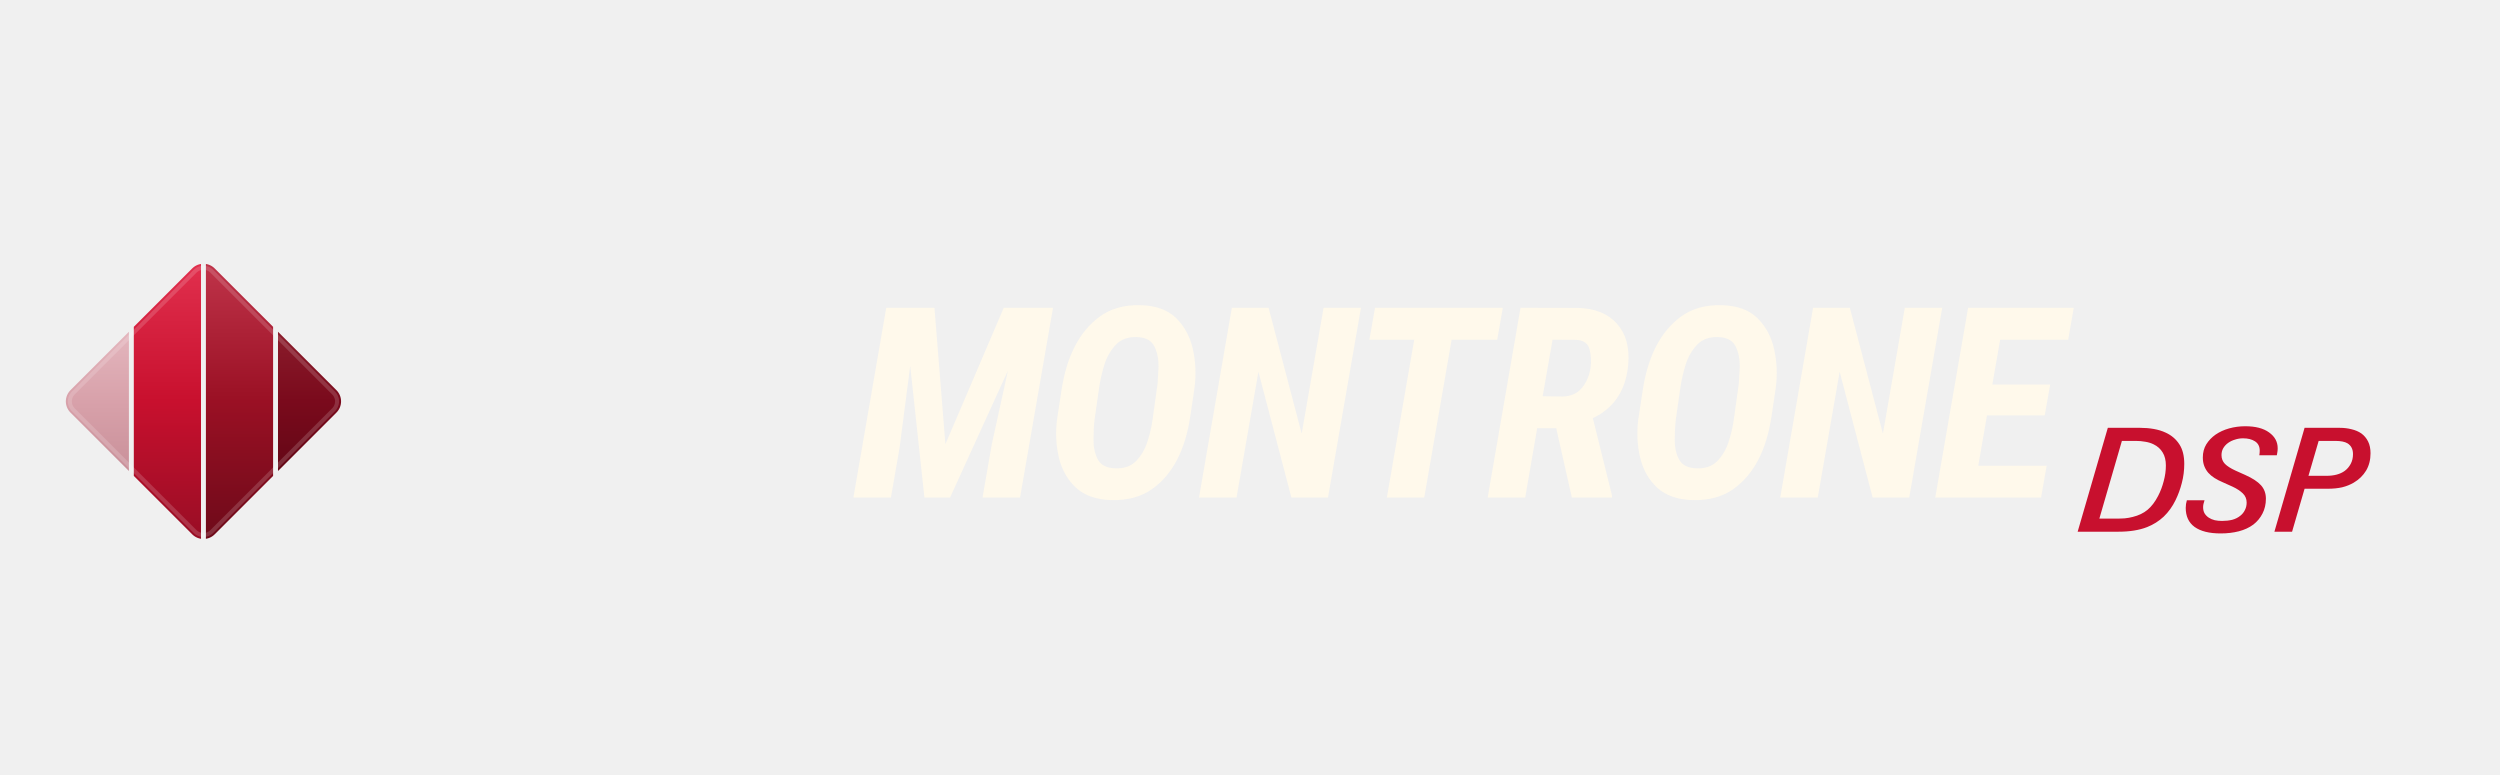
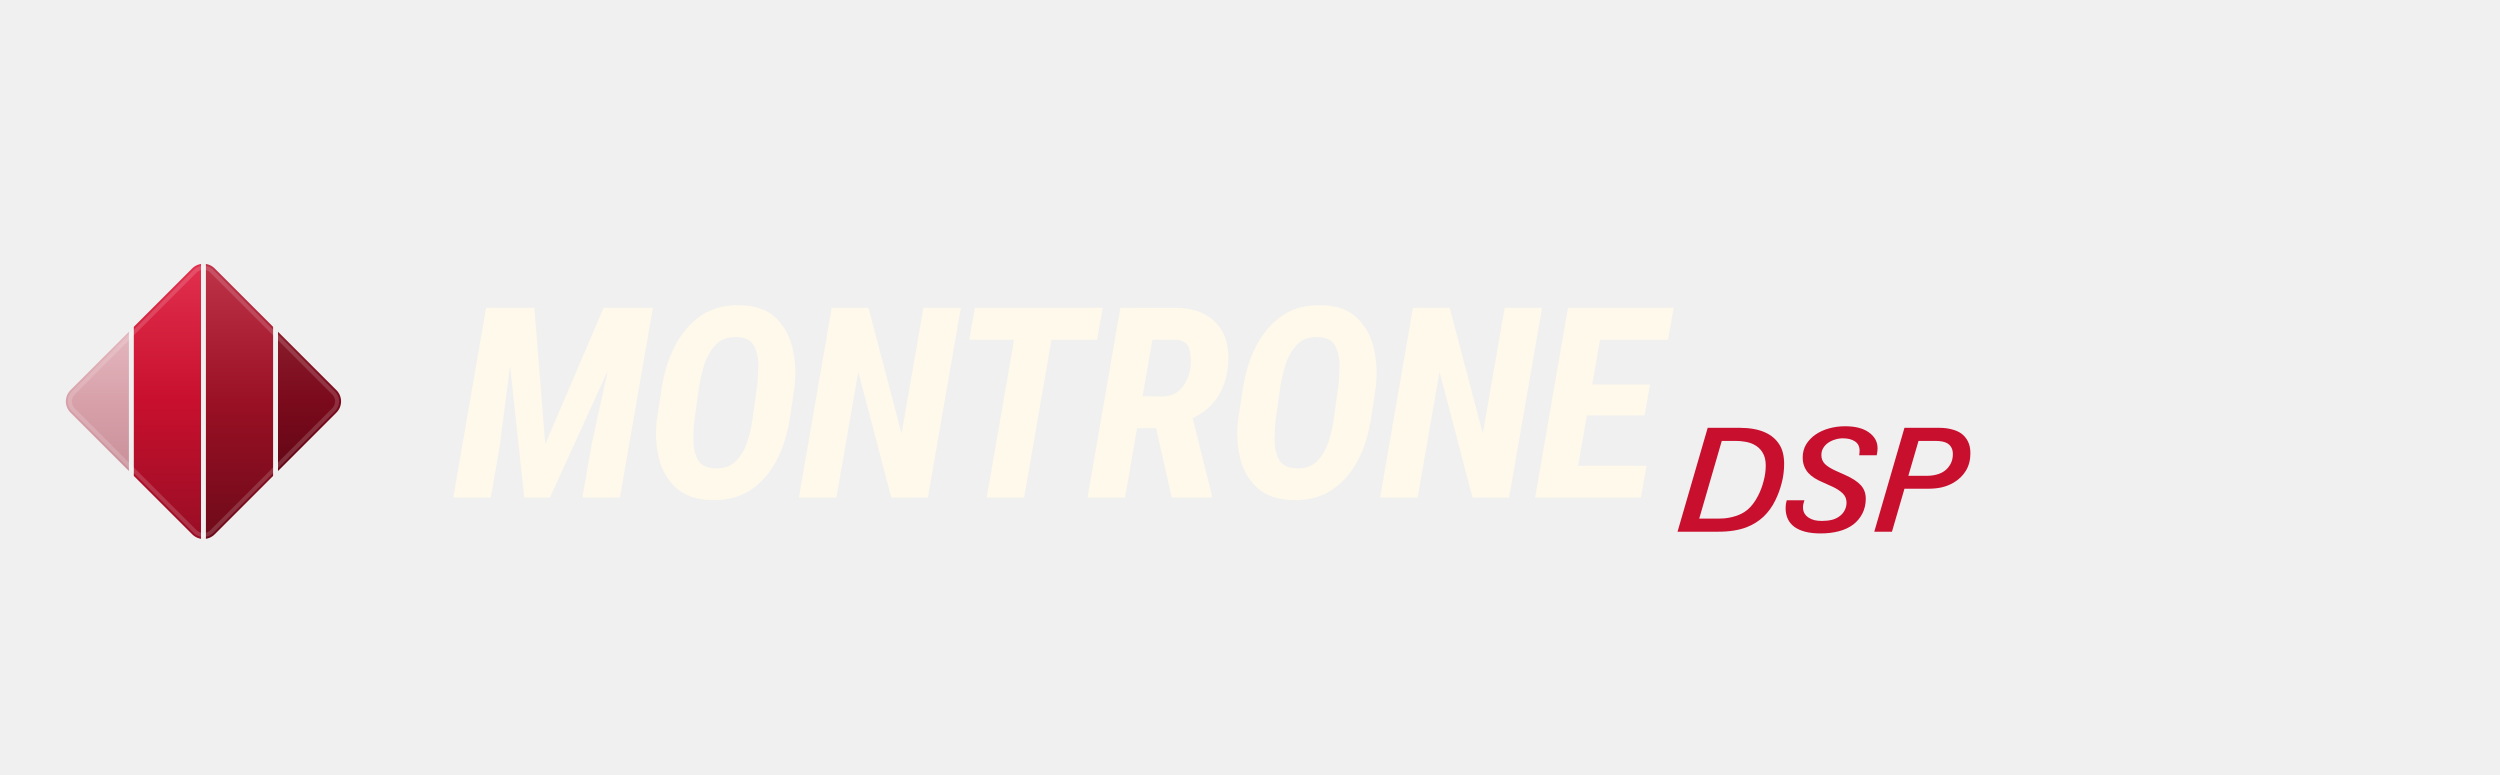
<svg xmlns="http://www.w3.org/2000/svg" viewBox="20 15 1000 310">
  <defs>
</defs>
  <defs>
    <linearGradient id="iconGradRose" x1="261.43" y1="117.88" x2="261.43" y2="233.23" gradientUnits="userSpaceOnUse">
      <stop offset="0" stop-color="#f0cdd3" />
      <stop offset=".5" stop-color="#d8a1aa" />
      <stop offset="1" stop-color="#b97e88" />
    </linearGradient>
    <linearGradient id="iconGradCrimson" x1="261.43" y1="117.88" x2="261.43" y2="233.23" gradientUnits="userSpaceOnUse">
      <stop offset="0" stop-color="#e2314f" />
      <stop offset=".5" stop-color="#c8102e" />
      <stop offset="1" stop-color="#960d24" />
    </linearGradient>
    <linearGradient id="iconGradDeepCrimson" x1="261.43" y1="117.88" x2="261.43" y2="233.23" gradientUnits="userSpaceOnUse">
      <stop offset="0" stop-color="#c1354b" />
      <stop offset=".5" stop-color="#9a1024" />
      <stop offset="1" stop-color="#6c0a19" />
    </linearGradient>
    <linearGradient id="iconGradMaroon" x1="261.43" y1="117.88" x2="261.43" y2="233.23" gradientUnits="userSpaceOnUse">
      <stop offset="0" stop-color="#9c2f3c" />
      <stop offset=".5" stop-color="#7a0a1c" />
      <stop offset="1" stop-color="#4c0510" />
    </linearGradient>
  </defs>
  <g transform="translate(-160.05, 0)">
    <g id="icon-diamond">
      <path d="M 208.241,171.064 L 207.823,171.525 L 207.452,172.025 L 207.132,172.559 L 206.866,173.122 L 206.656,173.708 L 206.505,174.312 L 206.413,174.928 L 206.383,175.550 L 206.413,176.172 L 206.505,176.788 L 206.656,177.392 L 206.866,177.978 L 207.132,178.541 L 207.452,179.075 L 207.823,179.575 L 208.241,180.036 L 231.612,203.407 L 231.612,147.693 Z" fill="url(#iconGradRose)" />
      <path d="M 260.192,120.625 L 259.588,120.776 L 259.002,120.986 L 258.439,121.252 L 257.905,121.572 L 257.405,121.943 L 256.944,122.361 L 233.573,145.732 L 233.573,205.368 L 256.944,228.739 L 257.405,229.157 L 257.905,229.528 L 258.439,229.848 L 259.002,230.114 L 259.588,230.324 L 260.192,230.475 L 260.450,230.513 L 260.450,120.587 Z" fill="url(#iconGradCrimson)" />
      <path d="M 265.455,121.943 L 264.955,121.572 L 264.421,121.252 L 263.858,120.986 L 263.272,120.776 L 262.668,120.625 L 262.410,120.587 L 262.410,230.513 L 262.668,230.475 L 263.272,230.324 L 263.858,230.114 L 264.421,229.848 L 264.955,229.528 L 265.455,229.157 L 265.916,228.739 L 289.287,205.368 L 289.287,145.732 L 265.916,122.361 Z" fill="url(#iconGradDeepCrimson)" />
      <path d="M 314.619,180.036 L 315.037,179.575 L 315.408,179.075 L 315.728,178.541 L 315.994,177.978 L 316.204,177.392 L 316.355,176.788 L 316.447,176.172 L 316.477,175.550 L 316.447,174.928 L 316.355,174.312 L 316.204,173.708 L 315.994,173.122 L 315.728,172.559 L 315.408,172.025 L 315.037,171.525 L 314.619,171.064 L 291.248,147.693 L 291.248,203.407 Z" fill="url(#iconGradMaroon)" />
      <path d="M 264.812,123.520 L 264.438,123.181 L 264.065,122.904 L 263.666,122.665 L 263.245,122.466 L 262.807,122.309 L 262.355,122.196 L 261.895,122.128 L 261.430,122.105 L 260.965,122.128 L 260.505,122.196 L 260.053,122.309 L 259.615,122.466 L 259.194,122.665 L 258.795,122.904 L 258.422,123.181 L 258.048,123.520 L 209.400,172.168 L 209.061,172.542 L 208.784,172.915 L 208.545,173.314 L 208.346,173.735 L 208.189,174.173 L 208.076,174.625 L 208.008,175.085 L 207.985,175.550 L 208.008,176.015 L 208.076,176.475 L 208.189,176.927 L 208.346,177.365 L 208.545,177.786 L 208.784,178.185 L 209.061,178.558 L 209.400,178.932 L 258.048,227.580 L 258.422,227.919 L 258.795,228.196 L 259.194,228.435 L 259.615,228.634 L 260.053,228.791 L 260.505,228.904 L 260.965,228.972 L 261.430,228.995 L 261.895,228.972 L 262.355,228.904 L 262.807,228.791 L 263.245,228.634 L 263.666,228.435 L 264.065,228.196 L 264.438,227.919 L 264.812,227.580 L 313.460,178.932 L 313.799,178.558 L 314.076,178.185 L 314.315,177.786 L 314.514,177.365 L 314.671,176.927 L 314.784,176.475 L 314.852,176.015 L 314.875,175.550 L 314.852,175.085 L 314.784,174.625 L 314.671,174.173 L 314.514,173.735 L 314.315,173.314 L 314.076,172.915 L 313.799,172.542 L 313.460,172.168 Z" fill="none" stroke="#ffffff" stroke-opacity="0.16" stroke-width="1.6" />
    </g>
-   </g>
-   <g transform="translate(360.947,120.947) scale(1.36842)">
-     <defs>
+     <g transform="translate(360.947,120.947) scale(1.36842)">
+       <defs>
</defs>
-     <g style="fill:rgb(0, 0, 0);stroke:none;color:rgb(255, 255, 255);stroke-width:1px;stroke-linecap:butt;stroke-linejoin:miter;opacity:1;font-family:&quot;Anthropic Sans&quot;, -apple-system, BlinkMacSystemFont, &quot;Segoe UI&quot;, sans-serif;font-size:16px;font-weight:400;text-anchor:start;dominant-baseline:auto">
-       <path fill="#fff9eb" opacity="1" d="m 27.193,52.423 17.062,-39.876 H 58.652 L 49.017,68 H 38.048 L 40.752,52.461 45.475,30.904 28.564,68 h -7.503 L 16.91,29.533 13.787,53.527 11.273,68 H 0.305 L 9.902,12.547 H 23.994 Z m 72.811,-16.415 -1.219,8.227 Q 96.538,59.202 87.626,65.524 82.865,68.914 75.819,68.762 69.192,68.609 65.422,65.182 61.689,61.754 60.395,56.422 59.1,51.052 59.823,45.225 l 1.295,-8.531 Q 63.403,21.688 72.239,15.175 q 4.837,-3.58 11.959,-3.39 6.741,0.152 10.436,3.771 3.694,3.618 4.913,9.141 1.219,5.484 0.457,11.312 z M 89.492,29.876 q 0.076,-3.39 -1.181,-5.979 -1.257,-2.628 -4.951,-2.78 -4.037,-0.19 -6.322,2.209 -2.285,2.399 -3.39,5.903 -1.066,3.504 -1.523,6.703 l -1.333,9.331 q -0.305,2.59 -0.305,5.865 -0.038,3.275 1.257,5.751 1.333,2.438 4.951,2.59 3.923,0.19 6.17,-2.057 2.247,-2.285 3.352,-5.637 1.104,-3.39 1.523,-6.475 L 89.226,34.637 Z M 148.668,12.547 139.032,68 H 128.33 L 118.694,31.247 112.296,68 h -10.969 l 9.598,-55.453 h 10.74 l 9.674,36.791 6.398,-36.791 z m 2.466,9.331 1.638,-9.331 h 37.362 l -1.638,9.331 H 175.166 L 167.168,68 H 156.237 l 7.998,-46.122 z M 210.31,68 205.739,47.738 h -5.561 L 196.675,68 h -10.969 l 9.598,-55.453 16.758,0.038 q 7.465,0.19 11.388,4.57 3.961,4.38 3.352,11.845 -0.952,11.35 -10.359,15.806 l 5.599,22.585 V 68 Z m -5.637,-46.122 -2.895,16.529 5.713,0.076 q 3.732,-0.038 5.789,-2.552 2.057,-2.514 2.514,-6.018 0.343,-2.666 -0.305,-5.218 -0.647,-2.59 -3.885,-2.78 z m 65.231,14.13 -1.219,8.227 q -2.247,14.968 -11.159,21.29 -4.761,3.39 -11.807,3.237 -6.627,-0.152 -10.397,-3.58 -3.732,-3.428 -5.027,-8.76 Q 229,51.052 229.724,45.225 l 1.295,-8.531 q 2.285,-15.006 11.121,-21.519 4.837,-3.58 11.959,-3.39 6.741,0.152 10.436,3.771 3.694,3.618 4.913,9.141 1.219,5.484 0.457,11.312 z m -10.512,-6.132 q 0.076,-3.39 -1.181,-5.979 -1.257,-2.628 -4.951,-2.78 -4.037,-0.19 -6.322,2.209 -2.285,2.399 -3.39,5.903 -1.066,3.504 -1.523,6.703 l -1.333,9.331 q -0.305,2.59 -0.305,5.865 -0.038,3.275 1.257,5.751 1.333,2.438 4.951,2.59 3.923,0.19 6.17,-2.057 2.247,-2.285 3.352,-5.637 1.104,-3.39 1.523,-6.475 l 1.485,-10.664 z M 318.568,12.547 308.933,68 H 298.23 L 288.595,31.247 282.196,68 h -10.969 l 9.598,-55.453 h 10.74 l 9.674,36.791 6.398,-36.791 z M 316.54,68 326.138,12.547 h 30.888 l -1.638,9.331 h -19.881 l -2.285,13.102 h 16.91 l -1.6,9.026 h -16.872 l -2.552,14.701 h 19.995 L 347.466,68 Z" style="fill:rgb(255, 249, 235);stroke:none;color:rgb(255, 255, 255);stroke-width:1px;stroke-linecap:butt;stroke-linejoin:miter;opacity:1;font-family:&quot;Anthropic Sans&quot;, -apple-system, BlinkMacSystemFont, &quot;Segoe UI&quot;, sans-serif;font-size:16px;font-weight:400;text-anchor:start;dominant-baseline:auto" />
-     </g>
-     <g style="fill:rgb(0, 0, 0);stroke:none;color:rgb(255, 255, 255);stroke-width:1px;stroke-linecap:butt;stroke-linejoin:miter;opacity:1;font-family:&quot;Anthropic Sans&quot;, -apple-system, BlinkMacSystemFont, &quot;Segoe UI&quot;, sans-serif;font-size:16px;font-weight:400;text-anchor:start;dominant-baseline:auto">
-       <path fill="#c8102e" opacity="1" d="m 389.323,58.176 q 0,2.898 -0.714,5.586 -0.672,2.646 -1.848,5.04 -1.344,2.772 -3.444,4.788 -2.1,1.974 -4.872,3.066 -1.722,0.672 -3.822,1.008 -2.058,0.336 -4.662,0.336 h -11.802 l 8.82,-30.366 h 9.45 q 2.1,0 3.99,0.336 1.932,0.336 3.528,1.092 2.52,1.176 3.948,3.402 1.428,2.184 1.428,5.712 z m -5.376,0.462 q 0,-2.268 -0.924,-3.78 -0.924,-1.554 -2.646,-2.394 -1.092,-0.546 -2.436,-0.756 -1.344,-0.252 -2.814,-0.252 h -4.032 l -6.594,22.722 h 4.41 q 1.848,0 3.024,-0.084 1.218,-0.126 2.352,-0.42 2.562,-0.63 4.284,-2.058 1.764,-1.47 3.108,-4.074 1.05,-2.016 1.638,-4.326 0.63,-2.31 0.63,-4.578 z m 32.684,-5.04 q 0,0.588 -0.084,1.092 -0.042,0.462 -0.168,0.966 h -5.124 q 0.126,-0.63 0.126,-1.344 0,-1.848 -1.386,-2.73 -1.344,-0.882 -3.486,-0.882 -1.218,0 -2.352,0.378 -1.134,0.336 -2.016,0.966 -0.882,0.63 -1.428,1.554 -0.504,0.882 -0.504,2.016 0,1.512 1.008,2.562 1.008,1.008 3.108,1.974 l 2.814,1.26 q 3.192,1.428 4.62,3.024 1.428,1.596 1.428,3.906 0,2.436 -1.008,4.368 -0.966,1.89 -2.646,3.192 -1.806,1.344 -4.242,1.974 -2.436,0.63 -5.334,0.63 -4.956,0 -7.602,-1.89 -2.604,-1.89 -2.604,-5.586 0,-1.134 0.336,-2.226 h 5.166 q -0.42,1.176 -0.42,2.016 0,1.05 0.42,1.806 0.462,0.756 1.218,1.26 0.756,0.504 1.764,0.756 1.008,0.21 2.142,0.21 1.596,0 2.982,-0.336 1.386,-0.378 2.394,-1.218 0.84,-0.672 1.302,-1.638 0.504,-0.966 0.504,-2.184 0,-1.596 -1.134,-2.688 -1.134,-1.092 -2.94,-1.932 l -2.982,-1.344 q -1.302,-0.546 -2.352,-1.218 -1.05,-0.672 -1.806,-1.512 -0.756,-0.882 -1.176,-1.974 -0.42,-1.092 -0.42,-2.52 0,-2.142 1.008,-3.822 1.05,-1.68 2.73,-2.856 1.722,-1.176 3.948,-1.806 2.268,-0.63 4.704,-0.63 4.494,0 6.972,1.806 2.52,1.806 2.52,4.62 z m 27.14,1.47 q 0,2.898 -1.302,5.082 -1.302,2.142 -3.57,3.486 -1.554,0.924 -3.444,1.386 -1.848,0.42 -4.242,0.42 h -6.72 L 420.839,78 h -5.166 l 8.82,-30.366 h 10.248 q 1.89,0 3.486,0.42 1.638,0.378 2.856,1.218 1.26,0.924 1.974,2.352 0.714,1.428 0.714,3.444 z m -5.124,0.252 q 0,-2.142 -1.596,-3.15 -1.176,-0.714 -3.612,-0.714 h -4.83 l -2.982,10.206 h 5.25 q 3.36,0 5.334,-1.428 1.092,-0.798 1.764,-2.058 0.672,-1.26 0.672,-2.856 z" style="fill:rgb(200, 16, 46);stroke:none;color:rgb(255, 255, 255);stroke-width:1px;stroke-linecap:butt;stroke-linejoin:miter;opacity:1;font-family:&quot;Anthropic Sans&quot;, -apple-system, BlinkMacSystemFont, &quot;Segoe UI&quot;, sans-serif;font-size:16px;font-weight:400;text-anchor:start;dominant-baseline:auto" />
+       <g style="fill:rgb(0, 0, 0);stroke:none;color:rgb(255, 255, 255);stroke-width:1px;stroke-linecap:butt;stroke-linejoin:miter;opacity:1;font-family:&quot;Anthropic Sans&quot;, -apple-system, BlinkMacSystemFont, &quot;Segoe UI&quot;, sans-serif;font-size:16px;font-weight:400;text-anchor:start;dominant-baseline:auto">
+         <path fill="#fff9eb" opacity="1" d="m 27.193,52.423 17.062,-39.876 H 58.652 L 49.017,68 H 38.048 L 40.752,52.461 45.475,30.904 28.564,68 h -7.503 L 16.91,29.533 13.787,53.527 11.273,68 H 0.305 L 9.902,12.547 H 23.994 Z m 72.811,-16.415 -1.219,8.227 Q 96.538,59.202 87.626,65.524 82.865,68.914 75.819,68.762 69.192,68.609 65.422,65.182 61.689,61.754 60.395,56.422 59.1,51.052 59.823,45.225 l 1.295,-8.531 Q 63.403,21.688 72.239,15.175 q 4.837,-3.58 11.959,-3.39 6.741,0.152 10.436,3.771 3.694,3.618 4.913,9.141 1.219,5.484 0.457,11.312 z M 89.492,29.876 q 0.076,-3.39 -1.181,-5.979 -1.257,-2.628 -4.951,-2.78 -4.037,-0.19 -6.322,2.209 -2.285,2.399 -3.39,5.903 -1.066,3.504 -1.523,6.703 l -1.333,9.331 q -0.305,2.59 -0.305,5.865 -0.038,3.275 1.257,5.751 1.333,2.438 4.951,2.59 3.923,0.19 6.17,-2.057 2.247,-2.285 3.352,-5.637 1.104,-3.39 1.523,-6.475 L 89.226,34.637 Z M 148.668,12.547 139.032,68 H 128.33 L 118.694,31.247 112.296,68 h -10.969 l 9.598,-55.453 h 10.74 l 9.674,36.791 6.398,-36.791 z m 2.466,9.331 1.638,-9.331 h 37.362 l -1.638,9.331 H 175.166 L 167.168,68 H 156.237 l 7.998,-46.122 z M 210.31,68 205.739,47.738 h -5.561 L 196.675,68 h -10.969 l 9.598,-55.453 16.758,0.038 q 7.465,0.19 11.388,4.57 3.961,4.38 3.352,11.845 -0.952,11.35 -10.359,15.806 l 5.599,22.585 V 68 Z m -5.637,-46.122 -2.895,16.529 5.713,0.076 q 3.732,-0.038 5.789,-2.552 2.057,-2.514 2.514,-6.018 0.343,-2.666 -0.305,-5.218 -0.647,-2.59 -3.885,-2.78 z m 65.231,14.13 -1.219,8.227 q -2.247,14.968 -11.159,21.29 -4.761,3.39 -11.807,3.237 -6.627,-0.152 -10.397,-3.58 -3.732,-3.428 -5.027,-8.76 Q 229,51.052 229.724,45.225 l 1.295,-8.531 q 2.285,-15.006 11.121,-21.519 4.837,-3.58 11.959,-3.39 6.741,0.152 10.436,3.771 3.694,3.618 4.913,9.141 1.219,5.484 0.457,11.312 z m -10.512,-6.132 q 0.076,-3.39 -1.181,-5.979 -1.257,-2.628 -4.951,-2.78 -4.037,-0.19 -6.322,2.209 -2.285,2.399 -3.39,5.903 -1.066,3.504 -1.523,6.703 l -1.333,9.331 q -0.305,2.59 -0.305,5.865 -0.038,3.275 1.257,5.751 1.333,2.438 4.951,2.59 3.923,0.19 6.17,-2.057 2.247,-2.285 3.352,-5.637 1.104,-3.39 1.523,-6.475 l 1.485,-10.664 z M 318.568,12.547 308.933,68 H 298.23 L 288.595,31.247 282.196,68 h -10.969 l 9.598,-55.453 h 10.74 l 9.674,36.791 6.398,-36.791 z M 316.54,68 326.138,12.547 h 30.888 l -1.638,9.331 h -19.881 l -2.285,13.102 h 16.91 l -1.6,9.026 h -16.872 l -2.552,14.701 h 19.995 L 347.466,68 Z" style="fill:rgb(255, 249, 235);stroke:none;color:rgb(255, 255, 255);stroke-width:1px;stroke-linecap:butt;stroke-linejoin:miter;opacity:1;font-family:&quot;Anthropic Sans&quot;, -apple-system, BlinkMacSystemFont, &quot;Segoe UI&quot;, sans-serif;font-size:16px;font-weight:400;text-anchor:start;dominant-baseline:auto" />
+       </g>
+       <g style="fill:rgb(0, 0, 0);stroke:none;color:rgb(255, 255, 255);stroke-width:1px;stroke-linecap:butt;stroke-linejoin:miter;opacity:1;font-family:&quot;Anthropic Sans&quot;, -apple-system, BlinkMacSystemFont, &quot;Segoe UI&quot;, sans-serif;font-size:16px;font-weight:400;text-anchor:start;dominant-baseline:auto">
+         <path fill="#c8102e" opacity="1" d="m 389.323,58.176 q 0,2.898 -0.714,5.586 -0.672,2.646 -1.848,5.04 -1.344,2.772 -3.444,4.788 -2.1,1.974 -4.872,3.066 -1.722,0.672 -3.822,1.008 -2.058,0.336 -4.662,0.336 h -11.802 l 8.82,-30.366 h 9.45 q 2.1,0 3.99,0.336 1.932,0.336 3.528,1.092 2.52,1.176 3.948,3.402 1.428,2.184 1.428,5.712 z m -5.376,0.462 q 0,-2.268 -0.924,-3.78 -0.924,-1.554 -2.646,-2.394 -1.092,-0.546 -2.436,-0.756 -1.344,-0.252 -2.814,-0.252 h -4.032 l -6.594,22.722 h 4.41 q 1.848,0 3.024,-0.084 1.218,-0.126 2.352,-0.42 2.562,-0.63 4.284,-2.058 1.764,-1.47 3.108,-4.074 1.05,-2.016 1.638,-4.326 0.63,-2.31 0.63,-4.578 z m 32.684,-5.04 q 0,0.588 -0.084,1.092 -0.042,0.462 -0.168,0.966 h -5.124 q 0.126,-0.63 0.126,-1.344 0,-1.848 -1.386,-2.73 -1.344,-0.882 -3.486,-0.882 -1.218,0 -2.352,0.378 -1.134,0.336 -2.016,0.966 -0.882,0.63 -1.428,1.554 -0.504,0.882 -0.504,2.016 0,1.512 1.008,2.562 1.008,1.008 3.108,1.974 l 2.814,1.26 q 3.192,1.428 4.62,3.024 1.428,1.596 1.428,3.906 0,2.436 -1.008,4.368 -0.966,1.89 -2.646,3.192 -1.806,1.344 -4.242,1.974 -2.436,0.63 -5.334,0.63 -4.956,0 -7.602,-1.89 -2.604,-1.89 -2.604,-5.586 0,-1.134 0.336,-2.226 h 5.166 q -0.42,1.176 -0.42,2.016 0,1.05 0.42,1.806 0.462,0.756 1.218,1.26 0.756,0.504 1.764,0.756 1.008,0.21 2.142,0.21 1.596,0 2.982,-0.336 1.386,-0.378 2.394,-1.218 0.84,-0.672 1.302,-1.638 0.504,-0.966 0.504,-2.184 0,-1.596 -1.134,-2.688 -1.134,-1.092 -2.94,-1.932 l -2.982,-1.344 q -1.302,-0.546 -2.352,-1.218 -1.05,-0.672 -1.806,-1.512 -0.756,-0.882 -1.176,-1.974 -0.42,-1.092 -0.42,-2.52 0,-2.142 1.008,-3.822 1.05,-1.68 2.73,-2.856 1.722,-1.176 3.948,-1.806 2.268,-0.63 4.704,-0.63 4.494,0 6.972,1.806 2.52,1.806 2.52,4.62 z m 27.14,1.47 q 0,2.898 -1.302,5.082 -1.302,2.142 -3.57,3.486 -1.554,0.924 -3.444,1.386 -1.848,0.42 -4.242,0.42 h -6.72 L 420.839,78 h -5.166 l 8.82,-30.366 h 10.248 q 1.89,0 3.486,0.42 1.638,0.378 2.856,1.218 1.26,0.924 1.974,2.352 0.714,1.428 0.714,3.444 z m -5.124,0.252 q 0,-2.142 -1.596,-3.15 -1.176,-0.714 -3.612,-0.714 h -4.83 l -2.982,10.206 h 5.25 q 3.36,0 5.334,-1.428 1.092,-0.798 1.764,-2.058 0.672,-1.26 0.672,-2.856 z" style="fill:rgb(200, 16, 46);stroke:none;color:rgb(255, 255, 255);stroke-width:1px;stroke-linecap:butt;stroke-linejoin:miter;opacity:1;font-family:&quot;Anthropic Sans&quot;, -apple-system, BlinkMacSystemFont, &quot;Segoe UI&quot;, sans-serif;font-size:16px;font-weight:400;text-anchor:start;dominant-baseline:auto" />
+       </g>
    </g>
  </g>
</svg>
